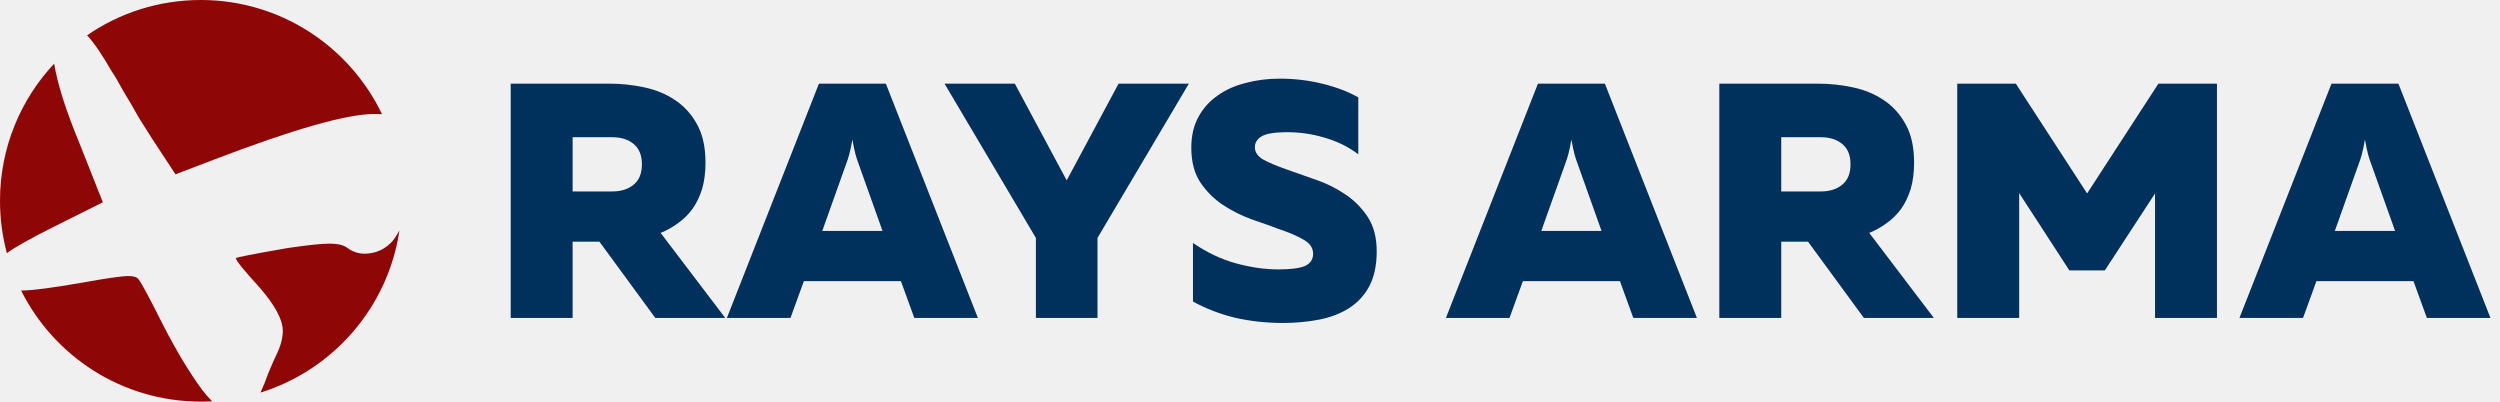
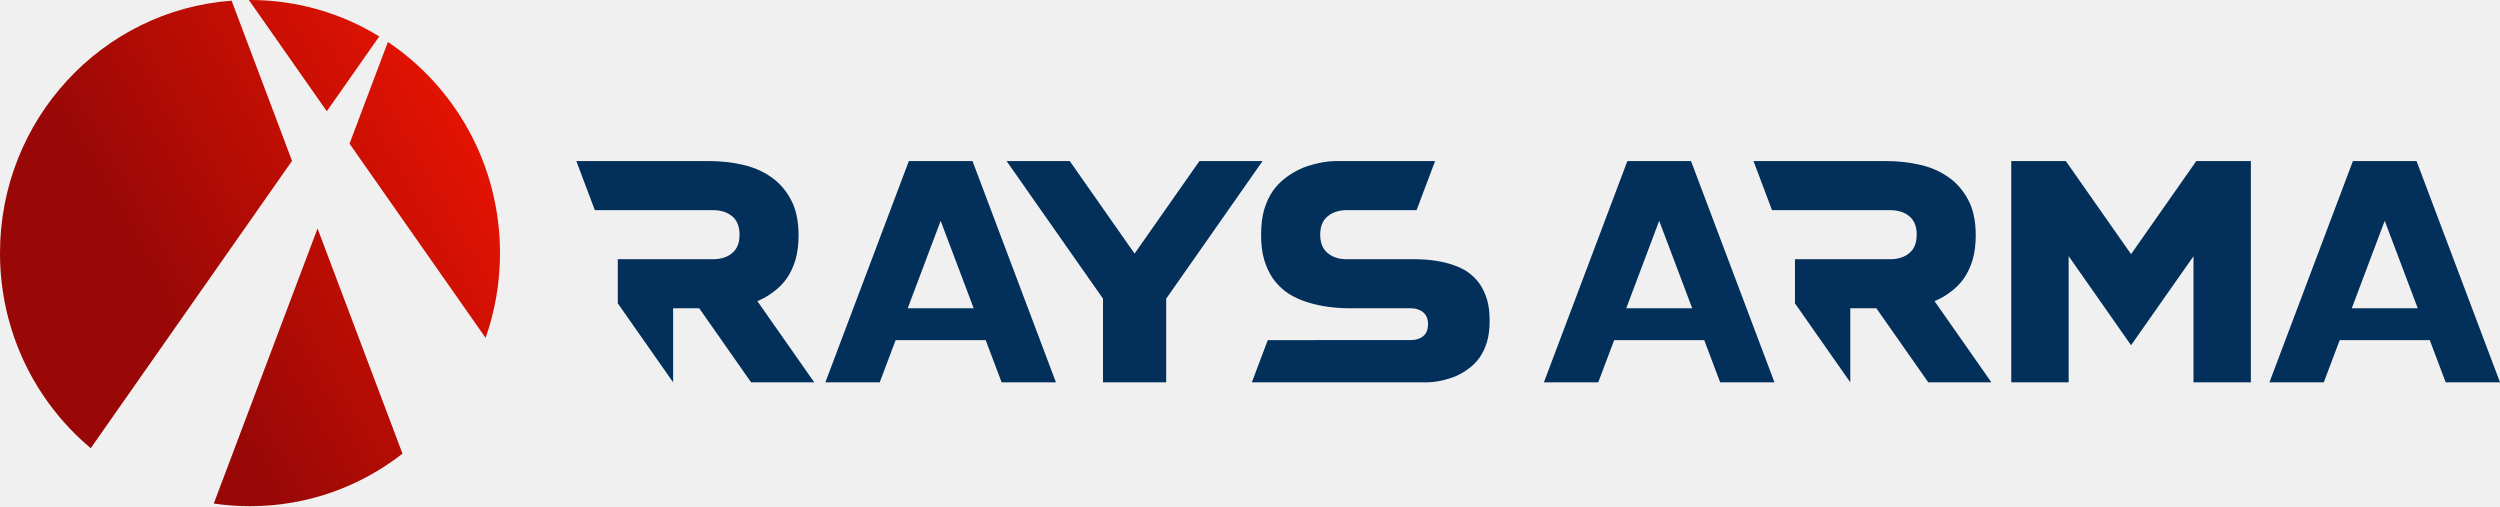
- <svg xmlns="http://www.w3.org/2000/svg" width="249" height="40" viewBox="0 0 249 40" fill="none">
-   <path fill-rule="evenodd" clip-rule="evenodd" d="M25.945 39.102C33.18 36.852 38.654 30.606 39.785 22.946C39.469 23.522 39.196 23.925 38.967 24.154C38.224 24.896 37.334 25.267 36.295 25.267C35.701 25.267 35.144 25.082 34.625 24.711C34.254 24.414 33.66 24.265 32.843 24.265C32.027 24.265 30.617 24.414 28.613 24.711C25.198 25.305 23.491 25.639 23.491 25.713C23.491 25.935 24.271 26.9 25.829 28.607C27.388 30.389 28.167 31.836 28.167 32.949C28.167 33.692 27.945 34.508 27.499 35.399C27.351 35.696 27.091 36.289 26.72 37.18C26.423 37.996 26.2 38.553 26.052 38.85C26.017 38.936 25.981 39.02 25.945 39.102ZM21.124 39.969C20.752 39.99 20.377 40 20 40C12.168 40 5.387 35.498 2.105 28.941C3.238 28.926 5.246 28.666 8.127 28.162C10.577 27.717 12.135 27.494 12.803 27.494C13.323 27.494 13.657 27.605 13.805 27.828C14.102 28.199 14.919 29.721 16.255 32.393C17.591 34.99 18.89 37.143 20.151 38.85C20.483 39.279 20.807 39.653 21.124 39.969ZM0.688 25.219C1.412 24.66 2.964 23.785 5.344 22.595L10.243 20.146L7.905 14.245C6.56 10.997 5.723 8.361 5.393 6.338C2.048 9.913 0 14.717 0 20C0 21.805 0.239 23.555 0.688 25.219ZM8.677 3.512C9.384 4.29 10.203 5.492 11.133 7.12C11.356 7.417 11.727 8.048 12.247 9.013C12.84 9.978 13.36 10.868 13.805 11.685C14.325 12.501 14.77 13.206 15.141 13.8L17.479 17.363L21.265 15.915C29.206 12.872 34.55 11.351 37.297 11.351C37.557 11.351 37.807 11.358 38.048 11.371C34.827 4.645 27.956 0 20 0C15.797 0 11.896 1.297 8.677 3.512Z" fill="#8E0606" />
-   <path d="M50.867 31.667V8.333H60.7C61.878 8.333 63.033 8.456 64.167 8.7C65.322 8.944 66.344 9.367 67.233 9.967C68.144 10.567 68.878 11.378 69.433 12.4C69.989 13.4 70.267 14.667 70.267 16.2C70.267 17.178 70.156 18.044 69.933 18.8C69.711 19.533 69.4 20.189 69 20.767C68.6 21.322 68.122 21.8 67.567 22.2C67.033 22.6 66.445 22.933 65.8 23.2L72.233 31.667H65.267L59.7 24.067H57.033V31.667H50.867ZM57.033 19.067H60.967C61.856 19.067 62.567 18.844 63.1 18.4C63.656 17.956 63.933 17.278 63.933 16.367C63.933 15.456 63.656 14.778 63.1 14.333C62.567 13.889 61.856 13.667 60.967 13.667H57.033V19.067Z" fill="#00315D" />
-   <path d="M72.398 31.667L81.565 8.333H88.231L97.398 31.667H91.065L89.731 28H80.065L78.731 31.667H72.398ZM81.898 23H87.898L85.498 16.267C85.387 15.978 85.287 15.667 85.198 15.333C85.109 15 85.009 14.522 84.898 13.9C84.787 14.522 84.687 15 84.598 15.333C84.509 15.667 84.409 15.978 84.298 16.267L81.898 23Z" fill="#00315D" />
-   <path d="M103.176 31.667V23.7L94.076 8.333H101.076L106.243 17.967L111.409 8.333H118.409L109.309 23.7V31.667H103.176Z" fill="#00315D" />
-   <path d="M118.653 14.7C118.653 13.544 118.886 12.533 119.353 11.667C119.82 10.8 120.453 10.089 121.253 9.533C122.053 8.956 122.986 8.533 124.053 8.267C125.12 7.978 126.253 7.833 127.453 7.833C128.92 7.833 130.331 8 131.686 8.333C133.064 8.667 134.264 9.122 135.286 9.7V15.367C134.286 14.611 133.153 14.056 131.886 13.7C130.62 13.322 129.309 13.144 127.953 13.167C126.82 13.189 126.042 13.333 125.62 13.6C125.198 13.867 124.986 14.222 124.986 14.667C124.986 15.178 125.286 15.6 125.886 15.933C126.486 16.244 127.231 16.556 128.12 16.867C129.031 17.178 130.009 17.522 131.053 17.9C132.098 18.256 133.064 18.733 133.953 19.333C134.864 19.933 135.62 20.689 136.22 21.6C136.82 22.511 137.12 23.656 137.12 25.033C137.12 26.411 136.875 27.567 136.386 28.5C135.898 29.411 135.22 30.144 134.353 30.7C133.509 31.233 132.52 31.611 131.386 31.833C130.253 32.056 129.053 32.167 127.786 32.167C126.098 32.167 124.486 31.989 122.953 31.633C121.442 31.256 120.064 30.722 118.82 30.033V24.2C120.22 25.156 121.653 25.833 123.12 26.233C124.586 26.633 125.986 26.833 127.32 26.833C128.542 26.833 129.42 26.722 129.953 26.5C130.509 26.256 130.786 25.844 130.786 25.267C130.786 24.711 130.486 24.256 129.886 23.9C129.286 23.544 128.531 23.211 127.62 22.9C126.731 22.567 125.764 22.222 124.72 21.867C123.675 21.489 122.698 21 121.786 20.4C120.898 19.8 120.153 19.056 119.553 18.167C118.953 17.256 118.653 16.1 118.653 14.7Z" fill="#00315D" />
-   <path d="M144.013 31.667L153.179 8.333H159.846L169.013 31.667H162.679L161.346 28H151.679L150.346 31.667H144.013ZM153.513 23H159.513L157.113 16.267C157.001 15.978 156.901 15.667 156.813 15.333C156.724 15 156.624 14.522 156.513 13.9C156.401 14.522 156.301 15 156.213 15.333C156.124 15.667 156.024 15.978 155.913 16.267L153.513 23Z" fill="#00315D" />
-   <path d="M171.244 31.667V8.333H181.078C182.255 8.333 183.411 8.456 184.544 8.7C185.7 8.944 186.722 9.367 187.611 9.967C188.522 10.567 189.255 11.378 189.811 12.4C190.367 13.4 190.644 14.667 190.644 16.2C190.644 17.178 190.533 18.044 190.311 18.8C190.089 19.533 189.778 20.189 189.378 20.767C188.978 21.322 188.5 21.8 187.944 22.2C187.411 22.6 186.822 22.933 186.178 23.2L192.611 31.667H185.644L180.078 24.067H177.411V31.667H171.244ZM177.411 19.067H181.344C182.233 19.067 182.944 18.844 183.478 18.4C184.033 17.956 184.311 17.278 184.311 16.367C184.311 15.456 184.033 14.778 183.478 14.333C182.944 13.889 182.233 13.667 181.344 13.667H177.411V19.067Z" fill="#00315D" />
-   <path d="M220.809 8.333V31.667H214.642V19.267L209.642 26.933H206.109L201.109 19.233V31.667H194.942V8.333H200.776L207.876 19.267L214.976 8.333H220.809Z" fill="#00315D" />
-   <path d="M223.049 31.667L232.216 8.333H238.882L248.049 31.667H241.716L240.382 28H230.716L229.382 31.667H223.049ZM232.549 23H238.549L236.149 16.267C236.038 15.978 235.938 15.667 235.849 15.333C235.76 15 235.66 14.522 235.549 13.9C235.438 14.522 235.338 15 235.249 15.333C235.16 15.667 235.06 15.978 234.949 16.267L232.549 23Z" fill="#00315D" />
+ <svg xmlns="http://www.w3.org/2000/svg" width="242" height="49" viewBox="0 0 242 49" fill="none">
+   <g clip-path="url(#clip0_70_61)">
+     <path d="M22.419 0.066C9.885 0.989 0 11.575 0 24.5C0 32.1 3.418 38.891 8.783 43.385L28.269 15.573L22.419 0.066ZM36.712 3.525C33.06 1.287 28.779 0 24.2 0C24.164 0 24.128 0.001 24.091 0.001L31.636 10.769L36.712 3.525ZM20.693 48.743C21.838 48.911 23.009 49 24.2 49C29.757 49 34.876 47.102 38.961 43.914L30.738 22.117L20.693 48.743ZM37.549 4.063L33.835 13.907L47.007 32.707C47.908 30.141 48.4 27.379 48.4 24.5C48.4 15.964 44.088 8.449 37.549 4.063Z" fill="url(#paint0_linear_70_61)" />
+     <path d="M79.897 37.007L87.976 15.592H94.138L102.215 37.007H96.957L95.415 32.924H86.698L85.158 37.007H79.897ZM87.866 29.843H94.254L91.056 21.375L87.866 29.843Z" fill="#02305B" />
+     <path d="M149.45 37.007L157.529 15.592H163.691L171.768 37.007H166.511L164.969 32.924H156.252L154.711 37.007H149.45ZM157.419 29.843H163.807L160.609 21.375L157.419 29.843Z" fill="#02305B" />
+     <path d="M106.771 37.007V28.911L97.439 15.592H103.552L109.827 24.549L116.103 15.592H122.215L112.887 28.912V37.007H106.771Z" fill="#02305B" />
+     <path d="M73.314 29.152C73.895 28.908 74.385 28.621 74.866 28.256C75.367 27.891 75.798 27.455 76.159 26.947C76.52 26.42 76.8 25.821 77.001 25.151C77.201 24.462 77.301 23.67 77.301 22.777C77.301 21.377 77.051 20.22 76.55 19.307C76.049 18.373 75.387 17.633 74.565 17.085C73.764 16.537 72.842 16.151 71.799 15.928C70.777 15.704 69.735 15.593 68.672 15.593H55.789L57.581 20.343H69.011C69.784 20.343 70.401 20.538 70.865 20.929C71.347 21.32 71.588 21.916 71.588 22.717C71.588 23.518 71.347 24.114 70.865 24.505C70.401 24.896 69.784 25.091 69.011 25.093H59.802V29.364L65.158 37.007V29.843H67.686L72.705 37.007H78.818L73.314 29.152Z" fill="#02305B" />
+     <path d="M187.263 29.152C187.844 28.908 188.334 28.621 188.815 28.256C189.316 27.891 189.747 27.455 190.108 26.947C190.469 26.42 190.75 25.821 190.95 25.151C191.151 24.462 191.251 23.67 191.251 22.777C191.251 21.377 191 20.22 190.499 19.307C189.998 18.373 189.336 17.633 188.515 17.085C187.713 16.537 186.791 16.151 185.748 15.928C184.726 15.704 183.684 15.593 182.621 15.593H169.739L171.531 20.343H182.961C183.733 20.343 184.351 20.538 184.815 20.929C185.297 21.32 185.538 21.916 185.538 22.717C185.538 23.518 185.297 24.114 184.815 24.505C184.352 24.896 183.733 25.091 182.961 25.093H173.752V29.364L179.107 37.007V29.843H181.635L186.654 37.007H192.767L187.263 29.152Z" fill="#02305B" />
+     <path d="M121.18 37.007H138.173C139.457 37.007 140.817 36.457 140.817 36.457C141.304 36.253 141.75 35.998 142.153 35.692C142.573 35.385 142.935 35.019 143.237 34.594C143.54 34.152 143.775 33.65 143.943 33.088C144.111 32.509 144.195 31.846 144.195 31.097C144.195 31.077 144.194 31.059 144.194 31.04C144.194 31.02 144.195 31.002 144.195 30.983C144.195 30.234 144.111 29.57 143.943 28.992C143.775 28.43 143.54 27.928 143.237 27.485C142.935 27.06 142.573 26.694 142.153 26.388C141.75 26.081 140.131 25.093 136.959 25.093H130.376C129.603 25.093 128.985 24.891 128.521 24.5C128.04 24.11 127.798 23.515 127.796 22.718C127.798 21.92 128.04 21.326 128.521 20.936C128.985 20.544 129.603 20.342 130.376 20.342H137.125L138.917 15.592H129.267C127.733 15.592 126.11 16.248 126.11 16.248C125.528 16.492 124.996 16.797 124.514 17.162C124.013 17.528 123.582 17.965 123.22 18.473C122.859 19.001 122.578 19.601 122.377 20.271C122.176 20.962 122.076 21.755 122.076 22.649C122.076 22.672 122.077 22.694 122.078 22.717C122.077 22.74 122.076 22.762 122.076 22.785C122.076 23.679 122.176 24.471 122.377 25.163C122.578 25.834 122.858 26.433 123.22 26.961C123.582 27.469 124.013 27.906 124.514 28.272C124.996 28.638 126.928 29.842 130.716 29.842H136.564C137.065 29.842 137.465 29.98 137.765 30.233C138.077 30.485 138.233 30.87 138.234 31.386C138.233 31.903 138.077 32.287 137.765 32.539C137.465 32.792 137.065 32.919 136.564 32.919L122.72 32.923L121.18 37.007Z" fill="#02305B" />
+     <path d="M212.601 15.592L206.287 24.604L199.973 15.592H194.69V37.007H200.245V24.794L206.287 33.419L212.33 24.802V37.007H217.884V15.592H212.601Z" fill="#02305B" />
+     <path d="M219.682 37.007L227.761 15.592H233.923L242 37.007H236.743L235.201 32.924H226.484L224.944 37.007H219.682ZM227.651 29.843H234.039L230.841 21.375L227.651 29.843Z" fill="#02305B" />
+   </g>
+   <defs>
+     <linearGradient id="paint0_linear_70_61" x1="3.238" y1="36.751" x2="45.417" y2="12.697" gradientUnits="userSpaceOnUse">
+       <stop offset="0.3" stop-color="#990806" />
+       <stop offset="1" stop-color="#E31302" />
+     </linearGradient>
+     <clipPath id="clip0_70_61">
+       <rect width="242" height="49" fill="white" />
+     </clipPath>
+   </defs>
</svg>
